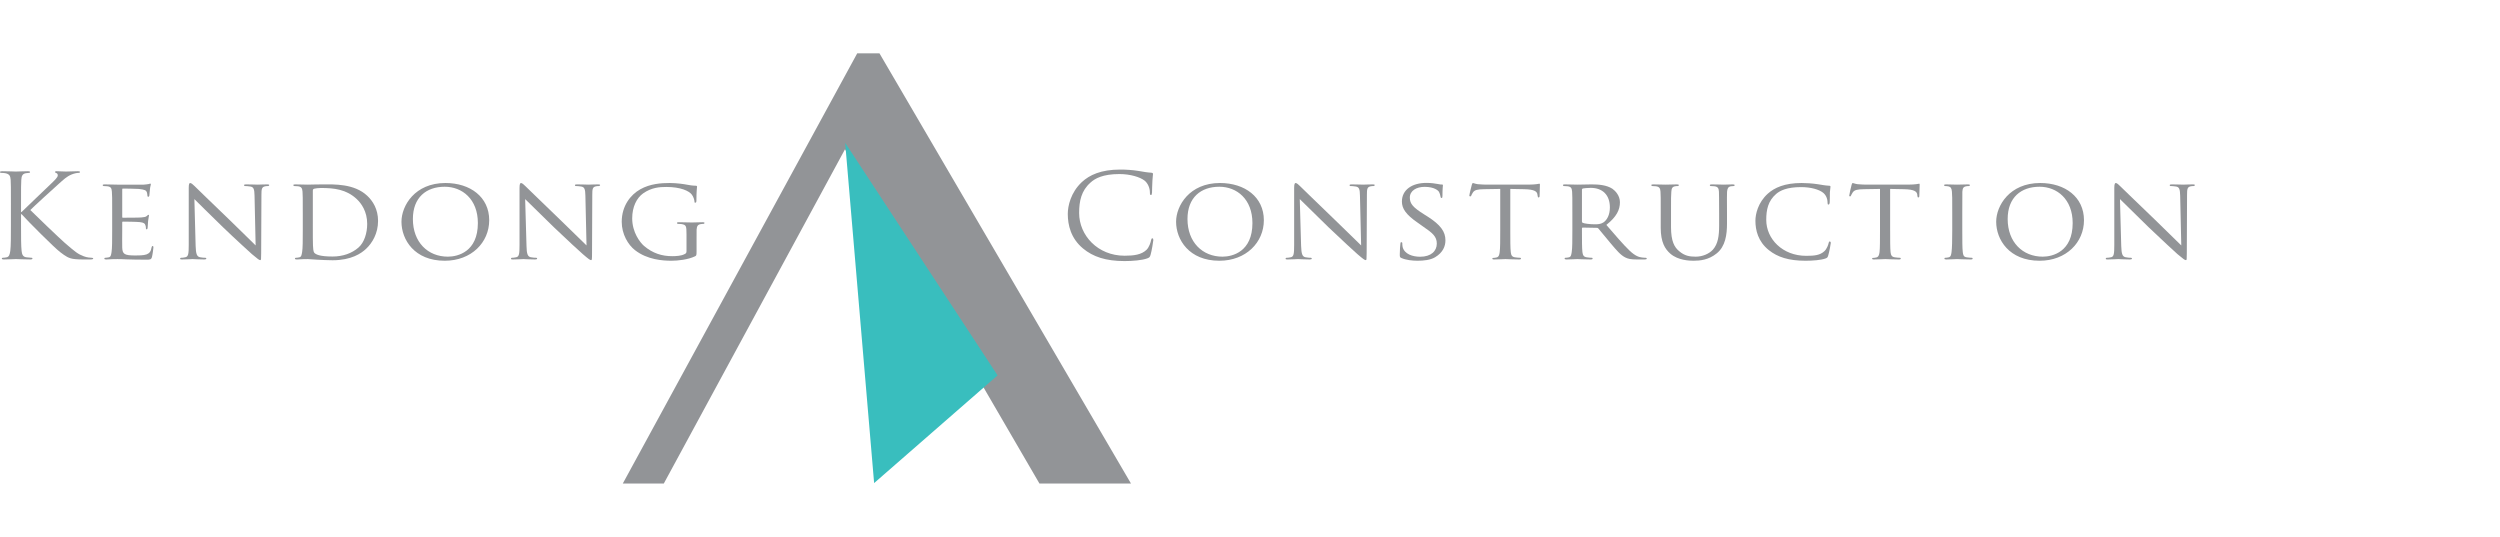
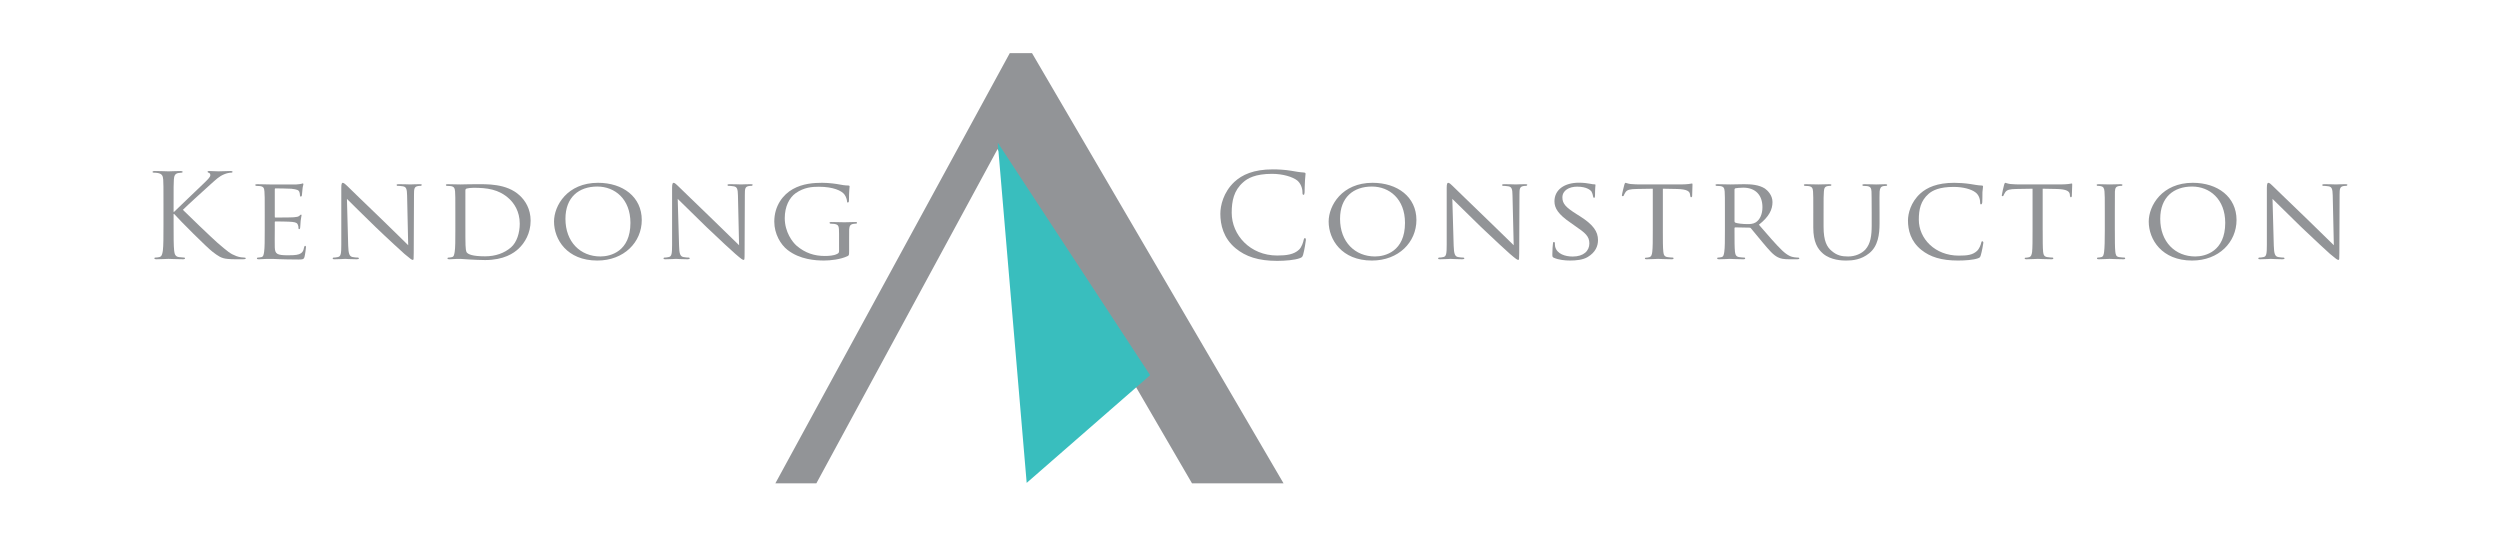
- <svg xmlns="http://www.w3.org/2000/svg" version="1.2" baseProfile="tiny" id="Layer_1" x="0px" y="0px" width="466px" height="100px" viewBox="0 0 466 100" xml:space="preserve">
+ <svg xmlns="http://www.w3.org/2000/svg" version="1.1" id="Layer_1" x="0px" y="0px" width="466px" height="100px" viewBox="0 0 466 100" enable-background="new 0 0 466 100" xml:space="preserve">
  <g>
    <g>
-       <path fill="#929497" d="M193.756,90.135l-36.248-62.309L123.73,90.135h-7.644L159.786,9.94h4.145l46.887,80.195H193.756z" />
+       <path fill="#929497" d="M222.193,90.098l-36.248-62.309l-33.778,62.309h-7.644l43.7-80.195h4.145l46.887,80.195H222.193z" />
    </g>
    <g>
      <g>
-         <path fill="#929497" d="M2.035,38.229c0-3.4,0-4.01-0.048-4.707c-0.054-0.736-0.228-1.08-0.997-1.237     c-0.192-0.042-0.593-0.062-0.808-0.062c-0.1,0-0.182-0.051-0.182-0.137c0-0.124,0.115-0.171,0.369-0.171     c1.062,0,2.451,0.061,2.585,0.061c0.219,0,1.574-0.061,2.281-0.061c0.25,0,0.368,0.047,0.368,0.171     c0,0.086-0.085,0.137-0.191,0.137c-0.158,0-0.307,0.02-0.589,0.062c-0.617,0.108-0.81,0.485-0.853,1.237     c-0.049,0.697-0.049,1.307-0.049,4.707v1.299h0.091c0.386-0.414,4.636-4.419,5.492-5.268c0.647-0.629,1.265-1.189,1.265-1.561     c0-0.257-0.114-0.397-0.306-0.456c-0.118-0.049-0.208-0.091-0.208-0.188c0-0.094,0.117-0.141,0.263-0.141     c0.487,0,1.21,0.061,1.773,0.061c0.121,0,1.672-0.061,2.261-0.061c0.248,0,0.349,0.047,0.349,0.141     c0,0.117-0.055,0.167-0.246,0.167c-0.338,0-0.829,0.108-1.301,0.299c-0.958,0.396-1.49,0.942-2.536,1.869     c-0.59,0.524-4.663,4.224-5.166,4.761c0.609,0.632,5.492,5.309,6.449,6.145c1.976,1.688,2.373,2.04,3.517,2.477     c0.601,0.237,1.279,0.273,1.445,0.273c0.172,0,0.31,0.046,0.31,0.137c0,0.107-0.122,0.18-0.522,0.18h-1.194     c-0.665,0-1.104,0-1.623-0.06c-1.252-0.093-1.846-0.579-2.832-1.319c-1.06-0.8-6.04-5.777-7.176-7.062H3.922v2.131     c0,2.081,0,3.803,0.104,4.718c0.075,0.624,0.208,1.11,0.915,1.193c0.342,0.046,0.711,0.082,0.92,0.082     c0.145,0,0.191,0.068,0.191,0.137c0,0.107-0.121,0.18-0.373,0.18c-1.151,0-2.506-0.072-2.703-0.072     c-0.188,0-1.546,0.072-2.254,0.072c-0.264,0-0.385-0.06-0.385-0.18c0-0.068,0.058-0.137,0.188-0.137     c0.212,0,0.507-0.036,0.708-0.082c0.474-0.083,0.592-0.569,0.684-1.193c0.117-0.916,0.117-2.638,0.117-4.718V38.229z" />
-         <path fill="#929497" d="M20.91,39.725c0-2.866,0-3.398-0.055-3.988c-0.051-0.627-0.148-0.927-0.851-1.018     c-0.154-0.023-0.512-0.04-0.705-0.04c-0.055,0-0.16-0.091-0.16-0.152c0-0.111,0.105-0.157,0.336-0.157     c0.932,0,2.274,0.046,2.393,0.046c0.15,0,4.458,0.021,4.929,0c0.402-0.023,0.771-0.081,0.943-0.117     c0.093-0.011,0.18-0.08,0.286-0.08c0.055,0,0.091,0.08,0.091,0.173c0,0.134-0.126,0.345-0.166,0.875     c-0.031,0.169-0.079,1.002-0.118,1.216c-0.035,0.087-0.093,0.198-0.191,0.198c-0.118,0-0.169-0.095-0.169-0.237     c0-0.133-0.027-0.439-0.114-0.656c-0.149-0.307-0.358-0.438-1.476-0.57c-0.355-0.039-2.743-0.069-2.986-0.069     c-0.087,0-0.114,0.069-0.114,0.201v5.033c0,0.132,0,0.199,0.114,0.199c0.258,0,2.986,0,3.445-0.048     c0.502-0.05,0.807-0.08,1.017-0.268c0.145-0.124,0.235-0.233,0.31-0.233c0.071,0,0.102,0.043,0.102,0.152     c0,0.109-0.102,0.408-0.165,1.025c-0.038,0.371-0.082,1.053-0.082,1.191c0,0.147-0.051,0.349-0.182,0.349     c-0.102,0-0.144-0.062-0.144-0.172c0-0.177,0-0.377-0.107-0.61c-0.054-0.268-0.247-0.485-1.04-0.568     c-0.565-0.066-2.778-0.089-3.139-0.089c-0.103,0-0.13,0.073-0.13,0.132v1.546c0,0.63-0.027,2.776,0,3.153     c0.048,1.238,0.408,1.478,2.467,1.478c0.533,0,1.52,0,2.061-0.198c0.534-0.207,0.818-0.534,0.936-1.279     c0.043-0.214,0.101-0.283,0.215-0.283c0.122,0,0.134,0.153,0.134,0.283c0,0.128-0.161,1.387-0.275,1.786     c-0.152,0.477-0.357,0.477-1.15,0.477c-1.556,0-2.749-0.038-3.589-0.061c-0.872-0.05-1.415-0.05-1.713-0.05     c-0.04,0-0.44,0-0.898,0.013c-0.397,0.037-0.856,0.06-1.194,0.06c-0.209,0-0.328-0.06-0.328-0.152     c0-0.069,0.044-0.164,0.158-0.164c0.201,0,0.448-0.055,0.644-0.082c0.396-0.063,0.457-0.439,0.543-0.98     c0.116-0.758,0.116-2.222,0.116-3.999V39.725z" />
-         <path fill="#929497" d="M36.466,45.831c0.045,1.535,0.239,1.985,0.8,2.115c0.365,0.089,0.84,0.103,1.029,0.103     c0.091,0,0.165,0.068,0.165,0.164c0,0.093-0.134,0.152-0.385,0.152c-1.182,0-1.991-0.072-2.172-0.072     c-0.188,0-1.06,0.072-2.003,0.072c-0.212,0-0.325-0.022-0.325-0.152c0-0.096,0.078-0.164,0.161-0.164     c0.164,0,0.542-0.014,0.84-0.103c0.53-0.13,0.605-0.63,0.605-2.305v-10.6c0-0.742,0.103-0.929,0.267-0.929     c0.238,0,0.593,0.369,0.813,0.567c0.319,0.308,3.335,3.262,6.524,6.31c2.038,1.958,4.233,4.159,4.865,4.76l-0.204-9.266     c-0.027-1.198-0.145-1.608-0.77-1.715c-0.385-0.072-0.857-0.089-1.018-0.089c-0.13,0-0.166-0.112-0.166-0.17     c0-0.116,0.166-0.139,0.398-0.139c0.951,0,1.924,0.046,2.172,0.046c0.224,0,0.902-0.046,1.761-0.046     c0.203,0,0.363,0.022,0.363,0.139c0,0.058-0.085,0.17-0.218,0.17c-0.107,0-0.263,0-0.504,0.04     c-0.68,0.129-0.733,0.499-0.733,1.608l-0.048,10.841c0,1.209-0.016,1.319-0.161,1.319c-0.206,0-0.408-0.144-1.567-1.12     c-0.208-0.18-3.202-2.904-5.386-5.009c-2.376-2.326-4.708-4.598-5.337-5.246L36.466,45.831z" />
-         <path fill="#929497" d="M56.438,39.725c0-2.866,0-3.398-0.048-3.988c-0.058-0.627-0.176-0.927-0.84-1.018     c-0.169-0.023-0.53-0.04-0.71-0.04c-0.076,0-0.165-0.091-0.165-0.152c0-0.111,0.089-0.157,0.318-0.157     c0.938,0,2.281,0.046,2.398,0.046c0.241,0,1.551-0.046,2.773-0.046c2.071,0,5.846-0.173,8.28,2.113     c1.037,0.963,2.027,2.499,2.027,4.697c0,2.325-1.08,4.118-2.233,5.2c-0.898,0.847-2.741,2.131-6.251,2.131     c-0.905,0-2.011-0.062-2.894-0.107c-0.901-0.061-1.611-0.11-1.703-0.11c-0.04,0-0.415,0.013-0.84,0.013     c-0.427,0.037-0.915,0.06-1.237,0.06c-0.223,0-0.341-0.06-0.341-0.152c0-0.069,0.047-0.164,0.163-0.164     c0.191,0,0.458-0.036,0.642-0.082c0.405-0.083,0.437-0.439,0.539-0.98c0.123-0.758,0.123-2.222,0.123-3.999V39.725z M58.31,41.73     c0,1.954,0,3.677,0.028,4.018c0.011,0.452,0.071,1.137,0.217,1.33c0.266,0.342,1.001,0.738,3.444,0.738     c1.906,0,3.585-0.59,4.824-1.676c1.08-0.938,1.622-2.703,1.622-4.398c0-2.339-1.104-3.844-1.945-4.631     c-1.947-1.826-4.221-2.07-6.684-2.07c-0.4,0-1.064,0.068-1.26,0.137c-0.172,0.068-0.245,0.15-0.245,0.368V41.73z" />
-         <path fill="#929497" d="M83.026,34.112c4.647,0,8.163,2.631,8.163,6.933c0,4.137-3.308,7.558-8.292,7.558     c-5.656,0-8.063-3.942-8.063-7.27C74.834,38.357,77.312,34.112,83.026,34.112z M83.487,47.842c1.854,0,5.588-0.916,5.588-6.262     c0-4.446-2.906-6.771-6.178-6.771c-3.445,0-5.935,1.997-5.935,6.015C76.963,45.147,79.748,47.842,83.487,47.842z" />
-         <path fill="#929497" d="M98.141,45.831c0.028,1.535,0.231,1.985,0.781,2.115c0.382,0.089,0.856,0.103,1.046,0.103     c0.094,0,0.158,0.068,0.158,0.164c0,0.093-0.142,0.152-0.378,0.152c-1.168,0-1.987-0.072-2.184-0.072     c-0.196,0-1.053,0.072-1.993,0.072c-0.207,0-0.325-0.022-0.325-0.152c0-0.096,0.058-0.164,0.161-0.164     c0.164,0,0.526-0.014,0.84-0.103c0.522-0.13,0.593-0.63,0.593-2.305v-10.6c0-0.742,0.119-0.929,0.275-0.929     c0.24,0,0.578,0.369,0.801,0.567c0.342,0.308,3.339,3.262,6.524,6.31c2.035,1.958,4.254,4.159,4.887,4.76l-0.21-9.266     c-0.027-1.198-0.145-1.608-0.782-1.715c-0.368-0.072-0.843-0.089-1.004-0.089c-0.133,0-0.161-0.112-0.161-0.17     c0-0.116,0.161-0.139,0.396-0.139c0.932,0,1.92,0.046,2.154,0.046c0.238,0,0.917-0.046,1.754-0.046     c0.224,0,0.394,0.022,0.394,0.139c0,0.058-0.111,0.17-0.24,0.17c-0.09,0-0.268,0-0.499,0.04     c-0.683,0.129-0.727,0.499-0.727,1.608l-0.047,10.841c0,1.209-0.027,1.319-0.165,1.319c-0.2,0-0.424-0.144-1.556-1.12     c-0.227-0.18-3.205-2.904-5.388-5.009c-2.395-2.326-4.708-4.598-5.357-5.246L98.141,45.831z" />
-         <path fill="#929497" d="M127.963,43.644c0-1.512-0.054-1.722-0.904-1.874c-0.161-0.027-0.509-0.039-0.705-0.039     c-0.072,0-0.163-0.091-0.163-0.15c0-0.138,0.091-0.159,0.341-0.159c0.929,0,2.318,0.047,2.432,0.047     c0.09,0,1.391-0.047,2.02-0.047c0.248,0,0.33,0.021,0.33,0.159c0,0.06-0.082,0.15-0.161,0.15c-0.133,0-0.283,0-0.515,0.039     c-0.565,0.087-0.743,0.362-0.79,1.027c-0.008,0.579-0.008,1.122-0.008,1.913v2.063c0,0.845-0.031,0.864-0.283,1.002     c-1.315,0.628-3.203,0.827-4.398,0.827c-1.566,0-4.5-0.171-6.803-1.979c-1.269-0.983-2.466-2.966-2.466-5.273     c0-2.959,1.63-5.04,3.457-6.065c1.854-1.043,3.908-1.173,5.49-1.173c1.31,0,2.773,0.223,3.155,0.304     c0.432,0.093,1.17,0.201,1.681,0.201c0.194,0,0.256,0.079,0.256,0.165c0,0.26-0.118,0.766-0.118,2.612     c0,0.3-0.089,0.391-0.235,0.391c-0.118,0-0.134-0.104-0.134-0.28c-0.018-0.233-0.15-0.782-0.477-1.218     c-0.514-0.699-2.093-1.438-4.764-1.438c-1.241,0-2.742,0.091-4.325,1.198c-1.194,0.854-2.034,2.503-2.034,4.656     c0,2.614,1.458,4.48,2.184,5.118c1.635,1.407,3.375,1.93,5.282,1.93c0.724,0,1.682-0.064,2.229-0.352     c0.267-0.121,0.427-0.211,0.427-0.567V43.644z" />
+         <path fill="#929497" d="M30.472,38.191c0-3.399,0-4.01-0.048-4.707c-0.054-0.735-0.228-1.08-0.997-1.236     c-0.192-0.042-0.593-0.062-0.808-0.062c-0.1,0-0.182-0.051-0.182-0.137c0-0.124,0.115-0.171,0.369-0.171     c1.062,0,2.451,0.061,2.585,0.061c0.219,0,1.574-0.061,2.281-0.061c0.25,0,0.368,0.047,0.368,0.171     c0,0.086-0.085,0.137-0.191,0.137c-0.158,0-0.307,0.021-0.589,0.062c-0.617,0.107-0.81,0.484-0.853,1.236     c-0.049,0.697-0.049,1.308-0.049,4.707v1.299h0.091c0.386-0.413,4.636-4.419,5.492-5.268c0.647-0.629,1.265-1.189,1.265-1.561     c0-0.258-0.114-0.397-0.306-0.456c-0.118-0.05-0.208-0.092-0.208-0.188c0-0.094,0.117-0.141,0.263-0.141     c0.487,0,1.21,0.061,1.773,0.061c0.121,0,1.672-0.061,2.261-0.061c0.248,0,0.349,0.047,0.349,0.141     c0,0.117-0.055,0.167-0.246,0.167c-0.338,0-0.829,0.108-1.301,0.299c-0.958,0.396-1.49,0.942-2.536,1.869     c-0.59,0.524-4.663,4.224-5.166,4.761c0.609,0.633,5.492,5.31,6.449,6.146c1.976,1.688,2.373,2.04,3.517,2.477     c0.601,0.237,1.279,0.273,1.445,0.273c0.172,0,0.31,0.046,0.31,0.137c0,0.107-0.122,0.18-0.522,0.18h-1.194     c-0.665,0-1.104,0-1.623-0.06c-1.252-0.093-1.846-0.579-2.832-1.319c-1.06-0.8-6.04-5.776-7.176-7.062h-0.104v2.131     c0,2.081,0,3.803,0.104,4.718c0.075,0.624,0.208,1.11,0.915,1.193c0.342,0.046,0.711,0.082,0.92,0.082     c0.145,0,0.191,0.068,0.191,0.137c0,0.107-0.121,0.18-0.373,0.18c-1.151,0-2.506-0.071-2.703-0.071     c-0.188,0-1.546,0.071-2.254,0.071c-0.264,0-0.385-0.06-0.385-0.18c0-0.067,0.058-0.137,0.188-0.137     c0.212,0,0.507-0.036,0.708-0.082c0.474-0.083,0.592-0.569,0.684-1.193c0.117-0.916,0.117-2.638,0.117-4.718L30.472,38.191     L30.472,38.191z" />
+         <path fill="#929497" d="M49.347,39.688c0-2.866,0-3.397-0.055-3.988c-0.051-0.627-0.148-0.927-0.851-1.018     c-0.154-0.023-0.512-0.04-0.705-0.04c-0.055,0-0.16-0.091-0.16-0.152c0-0.11,0.105-0.156,0.336-0.156     c0.932,0,2.274,0.046,2.393,0.046c0.15,0,4.458,0.021,4.929,0c0.402-0.023,0.771-0.081,0.943-0.117     c0.093-0.011,0.18-0.08,0.286-0.08c0.055,0,0.091,0.08,0.091,0.173c0,0.134-0.126,0.345-0.166,0.875     c-0.031,0.169-0.079,1.002-0.118,1.216c-0.035,0.087-0.093,0.198-0.191,0.198c-0.118,0-0.169-0.095-0.169-0.237     c0-0.133-0.027-0.438-0.114-0.655c-0.149-0.308-0.358-0.438-1.476-0.57c-0.355-0.039-2.743-0.069-2.986-0.069     c-0.087,0-0.114,0.069-0.114,0.201v5.033c0,0.132,0,0.199,0.114,0.199c0.258,0,2.986,0,3.445-0.048     c0.502-0.051,0.807-0.08,1.017-0.269c0.145-0.124,0.235-0.232,0.31-0.232c0.071,0,0.102,0.043,0.102,0.151     c0,0.109-0.102,0.408-0.165,1.025c-0.038,0.371-0.082,1.053-0.082,1.19c0,0.147-0.051,0.35-0.182,0.35     c-0.102,0-0.144-0.062-0.144-0.172c0-0.178,0-0.377-0.107-0.61c-0.054-0.268-0.247-0.485-1.04-0.568     c-0.565-0.065-2.778-0.089-3.139-0.089c-0.103,0-0.13,0.073-0.13,0.132v1.547c0,0.63-0.027,2.775,0,3.152     c0.048,1.238,0.408,1.479,2.467,1.479c0.533,0,1.52,0,2.061-0.198c0.534-0.207,0.818-0.534,0.936-1.279     c0.043-0.214,0.101-0.283,0.215-0.283c0.122,0,0.134,0.153,0.134,0.283c0,0.128-0.161,1.387-0.275,1.786     c-0.152,0.478-0.357,0.478-1.15,0.478c-1.556,0-2.749-0.038-3.589-0.062c-0.872-0.05-1.415-0.05-1.713-0.05     c-0.04,0-0.44,0-0.898,0.013c-0.397,0.037-0.856,0.061-1.194,0.061c-0.209,0-0.328-0.061-0.328-0.152     c0-0.069,0.044-0.164,0.158-0.164c0.201,0,0.448-0.055,0.644-0.082c0.396-0.062,0.457-0.438,0.543-0.979     c0.116-0.759,0.116-2.223,0.116-3.999L49.347,39.688L49.347,39.688z" />
+         <path fill="#929497" d="M64.903,45.794c0.045,1.535,0.239,1.984,0.8,2.114c0.365,0.09,0.84,0.104,1.029,0.104     c0.091,0,0.165,0.068,0.165,0.164c0,0.093-0.134,0.152-0.385,0.152c-1.182,0-1.991-0.072-2.172-0.072     c-0.188,0-1.06,0.072-2.003,0.072c-0.212,0-0.325-0.022-0.325-0.152c0-0.096,0.078-0.164,0.161-0.164     c0.164,0,0.542-0.014,0.84-0.104c0.53-0.13,0.605-0.63,0.605-2.305v-10.6c0-0.742,0.103-0.93,0.267-0.93     c0.238,0,0.593,0.369,0.813,0.567c0.319,0.308,3.335,3.262,6.524,6.311c2.038,1.957,4.233,4.158,4.865,4.76l-0.204-9.267     c-0.027-1.197-0.145-1.607-0.77-1.715c-0.385-0.072-0.857-0.089-1.018-0.089c-0.13,0-0.166-0.112-0.166-0.17     c0-0.116,0.166-0.139,0.398-0.139c0.951,0,1.924,0.046,2.172,0.046c0.224,0,0.902-0.046,1.761-0.046     c0.203,0,0.363,0.021,0.363,0.139c0,0.058-0.085,0.17-0.218,0.17c-0.107,0-0.263,0-0.504,0.04     c-0.68,0.129-0.733,0.499-0.733,1.608L77.12,47.131c0,1.209-0.016,1.318-0.161,1.318c-0.206,0-0.408-0.144-1.567-1.119     c-0.208-0.181-3.202-2.904-5.386-5.01c-2.376-2.325-4.708-4.598-5.337-5.246L64.903,45.794z" />
+         <path fill="#929497" d="M84.875,39.688c0-2.866,0-3.397-0.048-3.988c-0.058-0.627-0.176-0.927-0.84-1.018     c-0.169-0.023-0.53-0.04-0.71-0.04c-0.076,0-0.165-0.091-0.165-0.152c0-0.11,0.089-0.156,0.318-0.156     c0.938,0,2.281,0.046,2.398,0.046c0.241,0,1.551-0.046,2.773-0.046c2.071,0,5.846-0.174,8.28,2.112     c1.037,0.963,2.027,2.499,2.027,4.697c0,2.325-1.08,4.118-2.233,5.2c-0.898,0.847-2.741,2.131-6.251,2.131     c-0.905,0-2.011-0.062-2.894-0.107c-0.901-0.061-1.611-0.109-1.703-0.109c-0.04,0-0.415,0.013-0.84,0.013     c-0.427,0.037-0.915,0.061-1.237,0.061c-0.223,0-0.341-0.061-0.341-0.152c0-0.069,0.047-0.164,0.163-0.164     c0.191,0,0.458-0.036,0.642-0.082c0.405-0.083,0.437-0.439,0.539-0.98c0.123-0.758,0.123-2.222,0.123-3.998L84.875,39.688     L84.875,39.688z M86.747,41.692c0,1.954,0,3.678,0.028,4.019c0.011,0.452,0.071,1.137,0.217,1.33     c0.266,0.342,1.001,0.737,3.444,0.737c1.906,0,3.585-0.59,4.824-1.676c1.08-0.938,1.622-2.703,1.622-4.397     c0-2.34-1.104-3.845-1.945-4.632c-1.947-1.825-4.221-2.069-6.684-2.069c-0.4,0-1.064,0.067-1.26,0.137     c-0.172,0.068-0.245,0.15-0.245,0.368L86.747,41.692L86.747,41.692z" />
+         <path fill="#929497" d="M111.463,34.074c4.647,0,8.163,2.632,8.163,6.934c0,4.137-3.308,7.558-8.292,7.558     c-5.656,0-8.063-3.941-8.063-7.27C103.271,38.319,105.749,34.074,111.463,34.074z M111.924,47.805     c1.854,0,5.588-0.916,5.588-6.262c0-4.446-2.906-6.771-6.178-6.771c-3.445,0-5.935,1.997-5.935,6.016     C105.4,45.109,108.185,47.805,111.924,47.805z" />
+         <path fill="#929497" d="M126.578,45.794c0.028,1.535,0.231,1.984,0.781,2.114c0.382,0.09,0.856,0.104,1.046,0.104     c0.094,0,0.158,0.068,0.158,0.164c0,0.093-0.142,0.152-0.378,0.152c-1.168,0-1.987-0.072-2.184-0.072     c-0.196,0-1.053,0.072-1.993,0.072c-0.207,0-0.325-0.022-0.325-0.152c0-0.096,0.058-0.164,0.161-0.164     c0.164,0,0.526-0.014,0.84-0.104c0.522-0.13,0.593-0.63,0.593-2.305v-10.6c0-0.742,0.119-0.93,0.275-0.93     c0.24,0,0.578,0.369,0.801,0.567c0.342,0.308,3.339,3.262,6.524,6.311c2.035,1.957,4.254,4.158,4.887,4.76l-0.21-9.267     c-0.027-1.197-0.145-1.607-0.782-1.715c-0.368-0.072-0.843-0.089-1.004-0.089c-0.133,0-0.161-0.112-0.161-0.17     c0-0.116,0.161-0.139,0.396-0.139c0.932,0,1.92,0.046,2.154,0.046c0.238,0,0.917-0.046,1.754-0.046     c0.224,0,0.394,0.021,0.394,0.139c0,0.058-0.111,0.17-0.24,0.17c-0.09,0-0.268,0-0.499,0.04     c-0.683,0.129-0.727,0.499-0.727,1.608l-0.047,10.841c0,1.209-0.027,1.318-0.165,1.318c-0.2,0-0.424-0.144-1.556-1.119     c-0.227-0.181-3.205-2.904-5.388-5.01c-2.395-2.325-4.708-4.598-5.357-5.246L126.578,45.794z" />
+         <path fill="#929497" d="M156.4,43.606c0-1.512-0.054-1.722-0.904-1.874c-0.161-0.026-0.509-0.039-0.705-0.039     c-0.072,0-0.163-0.091-0.163-0.149c0-0.139,0.091-0.159,0.341-0.159c0.929,0,2.318,0.047,2.432,0.047     c0.09,0,1.391-0.047,2.02-0.047c0.248,0,0.33,0.021,0.33,0.159c0,0.06-0.082,0.149-0.161,0.149c-0.133,0-0.283,0-0.515,0.039     c-0.565,0.087-0.743,0.362-0.79,1.027c-0.008,0.579-0.008,1.122-0.008,1.913v2.062c0,0.846-0.031,0.864-0.283,1.002     c-1.315,0.628-3.203,0.827-4.398,0.827c-1.566,0-4.5-0.171-6.803-1.979c-1.269-0.983-2.466-2.966-2.466-5.273     c0-2.959,1.63-5.04,3.457-6.064c1.854-1.043,3.908-1.174,5.49-1.174c1.31,0,2.773,0.224,3.155,0.305     c0.432,0.093,1.17,0.201,1.681,0.201c0.194,0,0.256,0.078,0.256,0.165c0,0.26-0.118,0.766-0.118,2.611     c0,0.3-0.089,0.392-0.235,0.392c-0.118,0-0.134-0.104-0.134-0.28c-0.018-0.233-0.15-0.782-0.477-1.218     c-0.514-0.699-2.093-1.438-4.764-1.438c-1.241,0-2.742,0.091-4.325,1.198c-1.194,0.854-2.034,2.503-2.034,4.656     c0,2.613,1.458,4.479,2.184,5.117c1.635,1.407,3.375,1.931,5.282,1.931c0.724,0,1.682-0.064,2.229-0.353     c0.267-0.121,0.427-0.211,0.427-0.566L156.4,43.606L156.4,43.606z" />
      </g>
      <g>
-         <path fill="#929497" d="M201.871,46.312c-2.274-1.888-2.836-4.371-2.836-6.437c0-1.459,0.544-3.999,2.628-5.942     c1.418-1.308,3.541-2.326,7.158-2.326c0.944,0,2.256,0.067,3.411,0.258c0.898,0.159,1.637,0.288,2.388,0.33     c0.246,0.029,0.298,0.108,0.298,0.248c0,0.169-0.063,0.436-0.105,1.214c-0.058,0.713-0.058,1.917-0.075,2.232     c-0.027,0.328-0.07,0.464-0.199,0.464c-0.166,0-0.197-0.15-0.197-0.464c0-0.848-0.385-1.73-0.986-2.218     c-0.816-0.642-2.627-1.228-4.697-1.228c-3.122,0-4.571,0.84-5.385,1.585c-1.725,1.519-2.123,3.462-2.123,5.676     c0,4.152,3.45,7.962,8.471,7.962c1.752,0,3.141-0.191,4.088-1.098c0.484-0.468,0.793-1.421,0.854-1.819     c0.059-0.238,0.105-0.326,0.251-0.326c0.105,0,0.166,0.152,0.166,0.326c0,0.15-0.299,2.044-0.521,2.778     c-0.145,0.419-0.191,0.467-0.619,0.638c-0.928,0.346-2.713,0.5-4.219,0.5C206.104,48.665,203.729,47.855,201.871,46.312z" />
-         <path fill="#929497" d="M227.401,34.112c4.646,0,8.182,2.631,8.182,6.933c0,4.137-3.327,7.558-8.299,7.558     c-5.648,0-8.061-3.942-8.061-7.27C219.224,38.357,221.71,34.112,227.401,34.112z M227.87,47.842c1.859,0,5.583-0.916,5.583-6.262     c0-4.446-2.898-6.771-6.169-6.771c-3.438,0-5.937,1.997-5.937,6.015C221.348,45.147,224.145,47.842,227.87,47.842z" />
-         <path fill="#929497" d="M242.525,45.831c0.053,1.535,0.236,1.985,0.787,2.115c0.384,0.089,0.853,0.103,1.032,0.103     c0.103,0,0.172,0.068,0.172,0.164c0,0.093-0.146,0.152-0.38,0.152c-1.163,0-1.991-0.072-2.185-0.072     c-0.177,0-1.048,0.072-1.979,0.072c-0.22,0-0.341-0.022-0.341-0.152c0-0.096,0.078-0.164,0.169-0.164     c0.172,0,0.526-0.014,0.835-0.103c0.52-0.13,0.594-0.63,0.594-2.305v-10.6c0-0.742,0.113-0.929,0.279-0.929     c0.237,0,0.593,0.369,0.803,0.567c0.336,0.308,3.329,3.262,6.518,6.31c2.04,1.958,4.254,4.159,4.887,4.76l-0.221-9.266     c-0.016-1.198-0.137-1.608-0.769-1.715c-0.369-0.072-0.837-0.089-1.007-0.089c-0.145,0-0.156-0.112-0.156-0.17     c0-0.116,0.156-0.139,0.392-0.139c0.932,0,1.921,0.046,2.157,0.046c0.235,0,0.913-0.046,1.771-0.046     c0.209,0,0.373,0.022,0.373,0.139c0,0.058-0.11,0.17-0.243,0.17c-0.102,0-0.244,0-0.483,0.04     c-0.695,0.129-0.738,0.499-0.738,1.608l-0.048,10.841c0,1.209-0.027,1.319-0.158,1.319c-0.203,0-0.426-0.144-1.566-1.12     c-0.218-0.18-3.199-2.904-5.389-5.009c-2.392-2.326-4.709-4.598-5.353-5.246L242.525,45.831z" />
-         <path fill="#929497" d="M261.226,48.095c-0.291-0.128-0.306-0.191-0.306-0.697c0-0.911,0.081-1.649,0.113-1.949     c0-0.198,0.047-0.301,0.164-0.301c0.118,0,0.193,0.055,0.193,0.207c0,0.155,0,0.41,0.058,0.683     c0.343,1.342,1.882,1.818,3.261,1.818c2.05,0,3.111-1.062,3.111-2.448c0-1.326-0.777-1.97-2.612-3.221l-0.923-0.656     c-2.247-1.538-2.97-2.678-2.97-3.961c0-2.174,1.859-3.478,4.573-3.478c0.812,0,1.656,0.105,2.14,0.208     c0.396,0.093,0.562,0.093,0.727,0.093c0.161,0,0.205,0.023,0.205,0.134c0,0.09-0.087,0.691-0.087,1.957     c0,0.281-0.027,0.417-0.166,0.417c-0.146,0-0.161-0.095-0.191-0.245c-0.012-0.211-0.173-0.714-0.299-0.919     c-0.146-0.203-0.82-0.908-2.674-0.908c-1.501,0-2.75,0.705-2.75,2.005c0,1.174,0.633,1.847,2.671,3.13l0.588,0.369     c2.51,1.589,3.377,2.872,3.377,4.461c0,1.08-0.441,2.263-1.92,3.152c-0.868,0.526-2.147,0.656-3.287,0.656     C263.263,48.603,262.071,48.473,261.226,48.095z" />
-         <path fill="#929497" d="M281.517,42.988c0,1.777,0,3.241,0.091,3.999c0.069,0.541,0.176,0.897,0.808,0.98     c0.283,0.046,0.744,0.082,0.932,0.082c0.148,0,0.16,0.095,0.16,0.164c0,0.08-0.081,0.152-0.321,0.152     c-1.12,0-2.437-0.072-2.555-0.072c-0.104,0-1.533,0.072-2.14,0.072c-0.234,0-0.321-0.06-0.321-0.152     c0-0.069,0.042-0.138,0.16-0.138c0.189,0,0.417-0.04,0.609-0.081c0.425-0.091,0.543-0.467,0.605-1.008     c0.097-0.758,0.097-2.222,0.097-3.999v-7.771l-2.98,0.049c-1.296,0.019-1.783,0.15-2.093,0.581     c-0.226,0.335-0.252,0.463-0.321,0.597c-0.048,0.142-0.124,0.167-0.217,0.167c-0.053,0-0.146-0.042-0.146-0.152     c0-0.19,0.4-1.843,0.458-2c0.016-0.109,0.131-0.347,0.209-0.347c0.13,0,0.351,0.148,0.917,0.223     c0.58,0.057,1.385,0.081,1.621,0.081h7.796c0.675,0,1.131-0.046,1.474-0.081c0.314-0.047,0.502-0.093,0.579-0.093     c0.102,0,0.102,0.108,0.102,0.217c0,0.56-0.062,1.894-0.062,2.111c0,0.151-0.104,0.236-0.191,0.236     c-0.105,0-0.145-0.062-0.177-0.323l-0.031-0.198c-0.054-0.562-0.499-0.981-2.479-1.019l-2.583-0.049V42.988z" />
-         <path fill="#929497" d="M293.088,39.725c0-2.866,0-3.398-0.044-3.988c-0.06-0.627-0.162-0.927-0.84-1.018     c-0.175-0.023-0.531-0.04-0.711-0.04c-0.071,0-0.162-0.091-0.162-0.152c0-0.111,0.091-0.157,0.322-0.157     c0.946,0,2.332,0.046,2.436,0.046c0.227,0,1.956-0.046,2.585-0.046c1.31,0,2.776,0.111,3.868,0.809     c0.502,0.355,1.413,1.242,1.413,2.515c0,1.382-0.6,2.708-2.532,4.229c1.697,1.956,3.121,3.634,4.319,4.784     c1.098,1.043,1.787,1.221,2.302,1.288c0.4,0.055,0.604,0.055,0.719,0.055c0.122,0,0.196,0.095,0.196,0.164     c0,0.093-0.118,0.152-0.498,0.152h-1.289c-1.182,0-1.682-0.113-2.206-0.371c-0.894-0.441-1.639-1.333-2.809-2.722     c-0.869-0.999-1.787-2.203-2.231-2.695c-0.099-0.098-0.146-0.109-0.274-0.109l-2.646-0.05c-0.084,0-0.13,0.05-0.13,0.159v0.43     c0,1.787,0,3.222,0.085,3.979c0.079,0.541,0.193,0.897,0.829,0.98c0.28,0.046,0.723,0.082,0.916,0.082     c0.148,0,0.156,0.095,0.156,0.164c0,0.08-0.087,0.152-0.335,0.152c-1.126,0-2.438-0.072-2.525-0.072     c-0.016,0-1.401,0.072-2.033,0.072c-0.204,0-0.326-0.06-0.326-0.152c0-0.069,0.031-0.164,0.146-0.164     c0.192,0,0.459-0.036,0.652-0.082c0.384-0.083,0.441-0.439,0.528-0.98c0.119-0.758,0.119-2.222,0.119-3.999V39.725z      M294.875,41.291c0,0.108,0.046,0.178,0.13,0.239c0.317,0.148,1.361,0.28,2.289,0.28c0.486,0,1.052-0.018,1.547-0.328     c0.695-0.438,1.241-1.408,1.241-2.826c0-2.304-1.354-3.638-3.57-3.638c-0.605,0-1.266,0.077-1.473,0.115     c-0.091,0.044-0.164,0.112-0.164,0.215V41.291z" />
-         <path fill="#929497" d="M309.56,39.725c0-2.866,0-3.398-0.044-3.988c-0.046-0.588-0.164-0.927-0.859-1.018     c-0.146-0.023-0.503-0.04-0.696-0.04c-0.074,0-0.156-0.091-0.156-0.152c0-0.111,0.082-0.157,0.322-0.157     c0.941,0,2.188,0.046,2.38,0.046c0.188,0,1.468-0.046,2.074-0.046c0.24,0,0.361,0.046,0.361,0.157     c0,0.062-0.094,0.152-0.192,0.152c-0.134,0-0.252,0-0.503,0.04c-0.55,0.091-0.669,0.416-0.711,1.018     c-0.059,0.59-0.059,1.123-0.059,3.988v2.594c0,2.672,0.637,3.782,1.535,4.512c1.006,0.854,1.904,1.012,3.065,1.012     c1.274,0,2.493-0.525,3.205-1.305c0.96-1.074,1.165-2.593,1.165-4.482v-2.331c0-2.866-0.027-3.398-0.037-3.988     c-0.038-0.588-0.15-0.927-0.831-1.018c-0.16-0.023-0.519-0.04-0.711-0.04c-0.092,0-0.159-0.091-0.159-0.152     c0-0.111,0.102-0.157,0.334-0.157c0.916,0,2.111,0.046,2.234,0.046c0.131,0,1.121-0.046,1.726-0.046     c0.232,0,0.335,0.046,0.335,0.157c0,0.062-0.074,0.152-0.167,0.152c-0.138,0-0.239,0-0.526,0.04     c-0.54,0.11-0.656,0.416-0.721,1.018c-0.045,0.59-0.011,1.123-0.011,3.988v1.975c0,2.005-0.287,4.25-1.941,5.549     c-1.483,1.201-3.095,1.354-4.305,1.354c-0.676,0-2.847-0.05-4.305-1.309c-1.006-0.874-1.803-2.146-1.803-4.846V39.725z" />
-         <path fill="#929497" d="M329.711,46.624c-2.016-1.613-2.501-3.722-2.501-5.484c0-1.237,0.485-3.393,2.313-5.044     c1.237-1.108,3.128-1.983,6.298-1.983c0.82,0,1.982,0.068,3,0.223c0.786,0.124,1.429,0.253,2.109,0.281     c0.229,0,0.27,0.079,0.27,0.193c0,0.148-0.041,0.369-0.109,1.038c-0.007,0.612-0.007,1.643-0.034,1.9     c-0.034,0.289-0.126,0.383-0.239,0.383c-0.136,0-0.164-0.123-0.164-0.383c0-0.722-0.32-1.462-0.875-1.858     c-0.718-0.561-2.221-1.014-4.053-1.014c-2.659,0-3.93,0.658-4.65,1.273c-1.521,1.314-1.846,2.967-1.846,4.841     c0,3.543,3.024,6.696,7.442,6.696c1.549,0,2.577-0.109,3.395-0.866c0.457-0.419,0.734-1.204,0.799-1.546     c0.055-0.2,0.065-0.261,0.219-0.261c0.086,0,0.177,0.136,0.177,0.261c0,0.135-0.286,1.732-0.488,2.365     c-0.119,0.356-0.161,0.411-0.522,0.548c-0.838,0.301-2.386,0.417-3.714,0.417C333.423,48.603,331.339,47.927,329.711,46.624z" />
-         <path fill="#929497" d="M352.323,42.988c0,1.777,0,3.241,0.075,3.999c0.074,0.541,0.179,0.897,0.813,0.98     c0.275,0.046,0.755,0.082,0.926,0.082c0.154,0,0.164,0.095,0.164,0.164c0,0.08-0.089,0.152-0.32,0.152     c-1.121,0-2.441-0.072-2.558-0.072c-0.105,0-1.521,0.072-2.139,0.072c-0.218,0-0.321-0.06-0.321-0.152     c0-0.069,0.041-0.138,0.157-0.138c0.194,0,0.431-0.04,0.608-0.081c0.432-0.091,0.547-0.467,0.622-1.008     c0.082-0.758,0.082-2.222,0.082-3.999v-7.771l-2.977,0.049c-1.288,0.019-1.78,0.15-2.095,0.581     c-0.223,0.335-0.254,0.463-0.331,0.597c-0.038,0.142-0.103,0.167-0.201,0.167c-0.049,0-0.131-0.042-0.131-0.152     c0-0.19,0.383-1.843,0.44-2c0.018-0.109,0.134-0.347,0.206-0.347c0.132,0,0.352,0.148,0.919,0.223     c0.573,0.057,1.388,0.081,1.619,0.081h7.778c0.689,0,1.148-0.046,1.493-0.081c0.305-0.047,0.498-0.093,0.591-0.093     c0.083,0,0.083,0.108,0.083,0.217c0,0.56-0.069,1.894-0.069,2.111c0,0.151-0.096,0.236-0.181,0.236     c-0.103,0-0.147-0.062-0.182-0.323l-0.011-0.198c-0.071-0.562-0.519-0.981-2.494-1.019l-2.569-0.049V42.988z" />
-         <path fill="#929497" d="M365.771,42.988c0,1.777,0,3.241,0.089,3.999c0.074,0.541,0.13,0.897,0.737,0.98     c0.309,0.046,0.756,0.082,0.944,0.082c0.122,0,0.159,0.095,0.159,0.164c0,0.08-0.085,0.152-0.321,0.152     c-1.15,0-2.49-0.072-2.586-0.072c-0.116,0-1.4,0.072-2.033,0.072c-0.202,0-0.321-0.06-0.321-0.152     c0-0.069,0.037-0.164,0.157-0.164c0.181,0,0.448-0.036,0.639-0.082c0.376-0.083,0.459-0.439,0.533-0.98     c0.099-0.758,0.13-2.222,0.13-3.999v-3.263c0-2.866,0-3.398-0.058-3.988c-0.045-0.627-0.229-0.908-0.663-1     c-0.239-0.042-0.488-0.058-0.619-0.058c-0.109,0-0.178-0.091-0.178-0.152c0-0.111,0.096-0.157,0.335-0.157     c0.678,0,1.962,0.046,2.078,0.046c0.096,0,1.436-0.046,2.071-0.046c0.231,0,0.328,0.046,0.328,0.157     c0,0.062-0.097,0.152-0.165,0.152c-0.136,0-0.28,0-0.519,0.04c-0.562,0.11-0.677,0.377-0.725,1.018     c-0.014,0.59-0.014,1.123-0.014,3.988V42.988z" />
-         <path fill="#929497" d="M380.293,34.112c4.651,0,8.161,2.631,8.161,6.933c0,4.137-3.308,7.558-8.277,7.558     c-5.672,0-8.088-3.942-8.088-7.27C372.089,38.357,374.584,34.112,380.293,34.112z M380.766,47.842c1.841,0,5.58-0.916,5.58-6.262     c0-4.446-2.923-6.771-6.169-6.771c-3.454,0-5.946,1.997-5.946,6.015C374.23,45.147,377.034,47.842,380.766,47.842z" />
-         <path fill="#929497" d="M395.397,45.831c0.048,1.535,0.226,1.985,0.803,2.115c0.369,0.089,0.831,0.103,1.032,0.103     c0.093,0,0.167,0.068,0.167,0.164c0,0.093-0.149,0.152-0.386,0.152c-1.165,0-1.993-0.072-2.169-0.072     c-0.207,0-1.066,0.072-2.007,0.072c-0.208,0-0.324-0.022-0.324-0.152c0-0.096,0.067-0.164,0.164-0.164     c0.16,0,0.547-0.014,0.854-0.103c0.499-0.13,0.575-0.63,0.575-2.305v-10.6c0-0.742,0.119-0.929,0.279-0.929     c0.236,0,0.588,0.369,0.794,0.567c0.345,0.308,3.337,3.262,6.54,6.31c2.022,1.958,4.234,4.159,4.872,4.76l-0.207-9.266     c-0.034-1.198-0.147-1.608-0.766-1.715c-0.387-0.072-0.858-0.089-1.015-0.089c-0.158,0-0.165-0.112-0.165-0.17     c0-0.116,0.165-0.139,0.396-0.139c0.929,0,1.914,0.046,2.153,0.046c0.232,0,0.915-0.046,1.77-0.046     c0.204,0,0.369,0.022,0.369,0.139c0,0.058-0.103,0.17-0.239,0.17c-0.082,0-0.246,0-0.499,0.04     c-0.662,0.129-0.721,0.499-0.721,1.608l-0.045,10.841c0,1.209-0.014,1.319-0.156,1.319c-0.216,0-0.424-0.144-1.587-1.12     c-0.207-0.18-3.185-2.904-5.371-5.009c-2.389-2.326-4.706-4.598-5.345-5.246L395.397,45.831z" />
+         <path fill="#929497" d="M230.308,46.274c-2.274-1.888-2.836-4.371-2.836-6.437c0-1.459,0.544-3.999,2.628-5.942     c1.418-1.308,3.541-2.326,7.158-2.326c0.944,0,2.256,0.067,3.411,0.259c0.897,0.158,1.638,0.287,2.388,0.329     c0.246,0.029,0.299,0.108,0.299,0.248c0,0.169-0.063,0.437-0.105,1.215c-0.059,0.713-0.059,1.917-0.075,2.231     c-0.026,0.328-0.069,0.464-0.198,0.464c-0.166,0-0.197-0.149-0.197-0.464c0-0.848-0.385-1.729-0.986-2.218     c-0.816-0.643-2.627-1.229-4.697-1.229c-3.121,0-4.571,0.841-5.385,1.585c-1.725,1.52-2.123,3.463-2.123,5.677     c0,4.151,3.45,7.962,8.471,7.962c1.752,0,3.142-0.191,4.088-1.099c0.484-0.468,0.793-1.421,0.854-1.818     c0.06-0.238,0.104-0.326,0.251-0.326c0.105,0,0.166,0.152,0.166,0.326c0,0.149-0.299,2.044-0.521,2.777     c-0.145,0.419-0.19,0.468-0.619,0.639c-0.928,0.346-2.713,0.5-4.219,0.5C234.541,48.628,232.166,47.817,230.308,46.274z" />
+         <path fill="#929497" d="M255.838,34.074c4.646,0,8.182,2.632,8.182,6.934c0,4.137-3.326,7.558-8.299,7.558     c-5.647,0-8.061-3.941-8.061-7.27C247.661,38.319,250.146,34.074,255.838,34.074z M256.307,47.805     c1.859,0,5.584-0.916,5.584-6.262c0-4.446-2.898-6.771-6.17-6.771c-3.438,0-5.937,1.997-5.937,6.016     C249.785,45.109,252.582,47.805,256.307,47.805z" />
+         <path fill="#929497" d="M270.963,45.794c0.053,1.535,0.234,1.984,0.787,2.114c0.383,0.09,0.852,0.104,1.031,0.104     c0.104,0,0.172,0.068,0.172,0.164c0,0.093-0.146,0.152-0.381,0.152c-1.162,0-1.99-0.072-2.184-0.072     c-0.178,0-1.049,0.072-1.979,0.072c-0.221,0-0.342-0.022-0.342-0.152c0-0.096,0.078-0.164,0.168-0.164     c0.174,0,0.527-0.014,0.836-0.104c0.52-0.13,0.594-0.63,0.594-2.305v-10.6c0-0.742,0.113-0.93,0.279-0.93     c0.236,0,0.594,0.369,0.803,0.567c0.336,0.308,3.33,3.262,6.518,6.311c2.041,1.957,4.254,4.158,4.887,4.76l-0.221-9.267     c-0.016-1.197-0.137-1.607-0.768-1.715c-0.369-0.072-0.838-0.089-1.008-0.089c-0.145,0-0.156-0.112-0.156-0.17     c0-0.116,0.156-0.139,0.393-0.139c0.932,0,1.92,0.046,2.156,0.046s0.914-0.046,1.771-0.046c0.209,0,0.373,0.021,0.373,0.139     c0,0.058-0.109,0.17-0.242,0.17c-0.104,0-0.244,0-0.484,0.04c-0.695,0.129-0.738,0.499-0.738,1.608l-0.047,10.841     c0,1.209-0.027,1.318-0.158,1.318c-0.203,0-0.426-0.144-1.566-1.119c-0.219-0.181-3.199-2.904-5.389-5.01     c-2.393-2.325-4.709-4.598-5.354-5.246L270.963,45.794z" />
+         <path fill="#929497" d="M289.664,48.058c-0.291-0.128-0.307-0.191-0.307-0.697c0-0.911,0.08-1.648,0.113-1.948     c0-0.198,0.047-0.302,0.164-0.302s0.193,0.056,0.193,0.207c0,0.155,0,0.41,0.057,0.684c0.344,1.342,1.883,1.817,3.262,1.817     c2.049,0,3.111-1.062,3.111-2.447c0-1.326-0.777-1.971-2.613-3.222l-0.922-0.655c-2.248-1.538-2.971-2.679-2.971-3.962     c0-2.174,1.859-3.478,4.574-3.478c0.811,0,1.654,0.105,2.139,0.208c0.396,0.093,0.562,0.093,0.727,0.093     c0.162,0,0.205,0.023,0.205,0.134c0,0.091-0.086,0.691-0.086,1.957c0,0.281-0.027,0.417-0.166,0.417     c-0.146,0-0.162-0.095-0.191-0.244c-0.012-0.212-0.174-0.715-0.299-0.92c-0.146-0.202-0.82-0.907-2.674-0.907     c-1.502,0-2.75,0.705-2.75,2.005c0,1.174,0.633,1.847,2.67,3.13l0.588,0.369c2.512,1.589,3.379,2.872,3.379,4.461     c0,1.08-0.441,2.263-1.922,3.151c-0.867,0.526-2.146,0.656-3.285,0.656C291.701,48.565,290.508,48.436,289.664,48.058z" />
+         <path fill="#929497" d="M309.955,42.95c0,1.777,0,3.241,0.09,3.999c0.068,0.541,0.176,0.897,0.809,0.98     c0.283,0.046,0.744,0.082,0.932,0.082c0.148,0,0.16,0.095,0.16,0.164c0,0.08-0.08,0.152-0.32,0.152     c-1.121,0-2.438-0.072-2.557-0.072c-0.104,0-1.531,0.072-2.139,0.072c-0.234,0-0.322-0.061-0.322-0.152     c0-0.069,0.043-0.138,0.16-0.138c0.189,0,0.418-0.04,0.609-0.081c0.426-0.092,0.543-0.468,0.605-1.009     c0.098-0.758,0.098-2.222,0.098-3.999v-7.771l-2.98,0.049c-1.297,0.02-1.783,0.15-2.094,0.581     c-0.227,0.335-0.252,0.463-0.32,0.597c-0.049,0.143-0.125,0.167-0.217,0.167c-0.053,0-0.146-0.042-0.146-0.151     c0-0.19,0.4-1.843,0.457-2c0.018-0.109,0.133-0.348,0.209-0.348c0.131,0,0.352,0.148,0.918,0.224     c0.58,0.057,1.385,0.081,1.621,0.081h7.795c0.676,0,1.133-0.046,1.475-0.081c0.314-0.047,0.502-0.093,0.58-0.093     c0.102,0,0.102,0.107,0.102,0.217c0,0.56-0.062,1.894-0.062,2.11c0,0.151-0.104,0.236-0.191,0.236     c-0.104,0-0.145-0.062-0.176-0.323l-0.031-0.197c-0.055-0.562-0.5-0.981-2.479-1.02l-2.584-0.049V42.95L309.955,42.95z" />
+         <path fill="#929497" d="M321.525,39.688c0-2.866,0-3.397-0.045-3.988c-0.059-0.627-0.162-0.927-0.84-1.018     c-0.174-0.023-0.531-0.04-0.711-0.04c-0.07,0-0.162-0.091-0.162-0.152c0-0.11,0.092-0.156,0.322-0.156     c0.947,0,2.332,0.046,2.436,0.046c0.229,0,1.957-0.046,2.586-0.046c1.311,0,2.775,0.11,3.867,0.809     c0.502,0.355,1.414,1.242,1.414,2.515c0,1.383-0.6,2.708-2.533,4.229c1.697,1.956,3.121,3.634,4.32,4.784     c1.098,1.043,1.787,1.221,2.301,1.288c0.4,0.055,0.605,0.055,0.721,0.055c0.121,0,0.195,0.095,0.195,0.164     c0,0.093-0.119,0.152-0.498,0.152h-1.289c-1.182,0-1.682-0.113-2.207-0.371c-0.893-0.441-1.639-1.333-2.809-2.723     c-0.869-0.999-1.787-2.203-2.23-2.694c-0.1-0.099-0.146-0.109-0.273-0.109l-2.646-0.05c-0.084,0-0.131,0.05-0.131,0.159v0.43     c0,1.787,0,3.222,0.086,3.979c0.078,0.541,0.193,0.897,0.828,0.98c0.281,0.046,0.725,0.082,0.916,0.082     c0.148,0,0.156,0.095,0.156,0.164c0,0.08-0.086,0.152-0.334,0.152c-1.127,0-2.439-0.072-2.525-0.072     c-0.016,0-1.4,0.072-2.033,0.072c-0.203,0-0.326-0.061-0.326-0.152c0-0.069,0.031-0.164,0.146-0.164     c0.191,0,0.459-0.036,0.652-0.082c0.383-0.083,0.441-0.439,0.527-0.98c0.119-0.758,0.119-2.222,0.119-3.999V39.688     L321.525,39.688z M323.312,41.254c0,0.107,0.045,0.178,0.129,0.238c0.318,0.148,1.361,0.28,2.289,0.28     c0.486,0,1.053-0.018,1.547-0.328c0.695-0.438,1.242-1.407,1.242-2.825c0-2.305-1.354-3.639-3.57-3.639     c-0.605,0-1.266,0.077-1.473,0.115c-0.092,0.044-0.164,0.112-0.164,0.215V41.254z" />
+         <path fill="#929497" d="M337.998,39.688c0-2.866,0-3.397-0.045-3.988c-0.045-0.588-0.164-0.927-0.859-1.018     c-0.146-0.023-0.502-0.04-0.695-0.04c-0.074,0-0.156-0.091-0.156-0.152c0-0.11,0.082-0.156,0.322-0.156     c0.941,0,2.188,0.046,2.379,0.046c0.189,0,1.469-0.046,2.074-0.046c0.24,0,0.361,0.046,0.361,0.156     c0,0.062-0.094,0.152-0.191,0.152c-0.135,0-0.252,0-0.504,0.04c-0.549,0.091-0.668,0.416-0.711,1.018     c-0.059,0.591-0.059,1.123-0.059,3.988v2.594c0,2.673,0.637,3.782,1.535,4.513c1.006,0.854,1.904,1.012,3.064,1.012     c1.275,0,2.494-0.525,3.205-1.305c0.961-1.074,1.166-2.594,1.166-4.482v-2.331c0-2.866-0.027-3.397-0.037-3.988     c-0.039-0.588-0.15-0.927-0.832-1.018c-0.16-0.023-0.518-0.04-0.711-0.04c-0.092,0-0.158-0.091-0.158-0.152     c0-0.11,0.102-0.156,0.334-0.156c0.916,0,2.111,0.046,2.234,0.046c0.131,0,1.121-0.046,1.725-0.046     c0.232,0,0.336,0.046,0.336,0.156c0,0.062-0.074,0.152-0.168,0.152c-0.137,0-0.238,0-0.525,0.04     c-0.539,0.11-0.656,0.416-0.721,1.018c-0.045,0.591-0.012,1.123-0.012,3.988v1.976c0,2.005-0.287,4.25-1.939,5.549     c-1.484,1.201-3.096,1.354-4.307,1.354c-0.676,0-2.846-0.05-4.305-1.309c-1.006-0.874-1.803-2.146-1.803-4.846v-2.724H337.998z" />
+         <path fill="#929497" d="M358.148,46.587c-2.016-1.613-2.502-3.723-2.502-5.484c0-1.237,0.486-3.393,2.314-5.044     c1.236-1.108,3.127-1.983,6.297-1.983c0.82,0,1.982,0.068,3,0.224c0.787,0.124,1.43,0.253,2.109,0.281     c0.229,0,0.27,0.078,0.27,0.192c0,0.148-0.041,0.369-0.109,1.038c-0.006,0.612-0.006,1.644-0.033,1.9     c-0.033,0.289-0.125,0.383-0.238,0.383c-0.137,0-0.164-0.123-0.164-0.383c0-0.723-0.32-1.462-0.875-1.858     c-0.719-0.561-2.221-1.014-4.053-1.014c-2.66,0-3.932,0.658-4.65,1.272c-1.521,1.314-1.846,2.968-1.846,4.842     c0,3.543,3.023,6.695,7.441,6.695c1.549,0,2.576-0.108,3.395-0.866c0.457-0.419,0.734-1.203,0.799-1.546     c0.055-0.199,0.066-0.261,0.219-0.261c0.086,0,0.178,0.136,0.178,0.261c0,0.136-0.285,1.732-0.488,2.365     c-0.119,0.356-0.16,0.411-0.521,0.548c-0.838,0.301-2.387,0.417-3.715,0.417C361.859,48.565,359.775,47.89,358.148,46.587z" />
+         <path fill="#929497" d="M380.76,42.95c0,1.777,0,3.241,0.076,3.999c0.074,0.541,0.178,0.897,0.812,0.98     c0.275,0.046,0.754,0.082,0.926,0.082c0.154,0,0.164,0.095,0.164,0.164c0,0.08-0.09,0.152-0.32,0.152     c-1.121,0-2.441-0.072-2.559-0.072c-0.104,0-1.52,0.072-2.139,0.072c-0.217,0-0.32-0.061-0.32-0.152     c0-0.069,0.041-0.138,0.156-0.138c0.195,0,0.432-0.04,0.609-0.081c0.432-0.092,0.547-0.468,0.621-1.009     c0.082-0.758,0.082-2.222,0.082-3.999v-7.771l-2.977,0.049c-1.289,0.02-1.781,0.15-2.096,0.581     c-0.223,0.335-0.254,0.463-0.33,0.597c-0.039,0.143-0.104,0.167-0.201,0.167c-0.049,0-0.131-0.042-0.131-0.151     c0-0.19,0.383-1.843,0.439-2c0.018-0.109,0.135-0.348,0.205-0.348c0.133,0,0.354,0.148,0.92,0.224     c0.572,0.057,1.389,0.081,1.619,0.081h7.777c0.689,0,1.148-0.046,1.494-0.081c0.305-0.047,0.498-0.093,0.59-0.093     c0.084,0,0.084,0.107,0.084,0.217c0,0.56-0.07,1.894-0.07,2.11c0,0.151-0.096,0.236-0.18,0.236c-0.104,0-0.146-0.062-0.182-0.323     l-0.012-0.197c-0.07-0.562-0.52-0.981-2.494-1.02l-2.568-0.049v7.771H380.76z" />
+         <path fill="#929497" d="M394.209,42.95c0,1.777,0,3.241,0.088,3.999c0.074,0.541,0.131,0.897,0.738,0.98     c0.309,0.046,0.756,0.082,0.943,0.082c0.121,0,0.158,0.095,0.158,0.164c0,0.08-0.084,0.152-0.32,0.152     c-1.15,0-2.49-0.072-2.586-0.072c-0.117,0-1.4,0.072-2.033,0.072c-0.201,0-0.32-0.061-0.32-0.152     c0-0.069,0.037-0.164,0.156-0.164c0.182,0,0.447-0.036,0.639-0.082c0.377-0.083,0.459-0.439,0.533-0.98     c0.1-0.758,0.131-2.222,0.131-3.999v-3.263c0-2.866,0-3.397-0.059-3.988c-0.045-0.627-0.229-0.907-0.664-1     c-0.238-0.042-0.486-0.058-0.617-0.058c-0.109,0-0.18-0.091-0.18-0.152c0-0.11,0.098-0.156,0.336-0.156     c0.678,0,1.961,0.046,2.078,0.046c0.096,0,1.436-0.046,2.07-0.046c0.23,0,0.328,0.046,0.328,0.156     c0,0.062-0.096,0.152-0.164,0.152c-0.137,0-0.281,0-0.52,0.04c-0.562,0.11-0.678,0.377-0.725,1.018     c-0.014,0.591-0.014,1.123-0.014,3.988v3.263H394.209z" />
+         <path fill="#929497" d="M408.73,34.074c4.65,0,8.16,2.632,8.16,6.934c0,4.137-3.307,7.558-8.277,7.558     c-5.672,0-8.088-3.941-8.088-7.27C400.525,38.319,403.021,34.074,408.73,34.074z M409.203,47.805c1.842,0,5.58-0.916,5.58-6.262     c0-4.446-2.924-6.771-6.17-6.771c-3.453,0-5.945,1.997-5.945,6.016C402.668,45.109,405.471,47.805,409.203,47.805z" />
+         <path fill="#929497" d="M423.834,45.794c0.049,1.535,0.227,1.984,0.803,2.114c0.369,0.09,0.832,0.104,1.033,0.104     c0.092,0,0.166,0.068,0.166,0.164c0,0.093-0.148,0.152-0.387,0.152c-1.164,0-1.992-0.072-2.168-0.072     c-0.207,0-1.066,0.072-2.008,0.072c-0.207,0-0.322-0.022-0.322-0.152c0-0.096,0.066-0.164,0.164-0.164     c0.158,0,0.547-0.014,0.854-0.104c0.498-0.13,0.574-0.63,0.574-2.305v-10.6c0-0.742,0.119-0.93,0.279-0.93     c0.236,0,0.588,0.369,0.795,0.567c0.344,0.308,3.336,3.262,6.539,6.311c2.021,1.957,4.234,4.158,4.871,4.76l-0.207-9.267     c-0.033-1.197-0.146-1.607-0.766-1.715c-0.387-0.072-0.857-0.089-1.014-0.089c-0.158,0-0.166-0.112-0.166-0.17     c0-0.116,0.166-0.139,0.396-0.139c0.928,0,1.914,0.046,2.152,0.046c0.232,0,0.916-0.046,1.77-0.046     c0.205,0,0.369,0.021,0.369,0.139c0,0.058-0.102,0.17-0.238,0.17c-0.082,0-0.246,0-0.5,0.04     c-0.662,0.129-0.721,0.499-0.721,1.608l-0.045,10.841c0,1.209-0.014,1.318-0.156,1.318c-0.215,0-0.424-0.144-1.586-1.119     c-0.207-0.181-3.186-2.904-5.371-5.01c-2.389-2.325-4.707-4.598-5.346-5.246L423.834,45.794z" />
      </g>
    </g>
-     <polygon fill="#39BEBE" points="185.948,69.973 157.539,26.622 162.936,90.046  " />
+     <polygon fill="#39BEBE" points="214.385,69.936 185.976,26.585 191.373,90.009  " />
  </g>
</svg>
